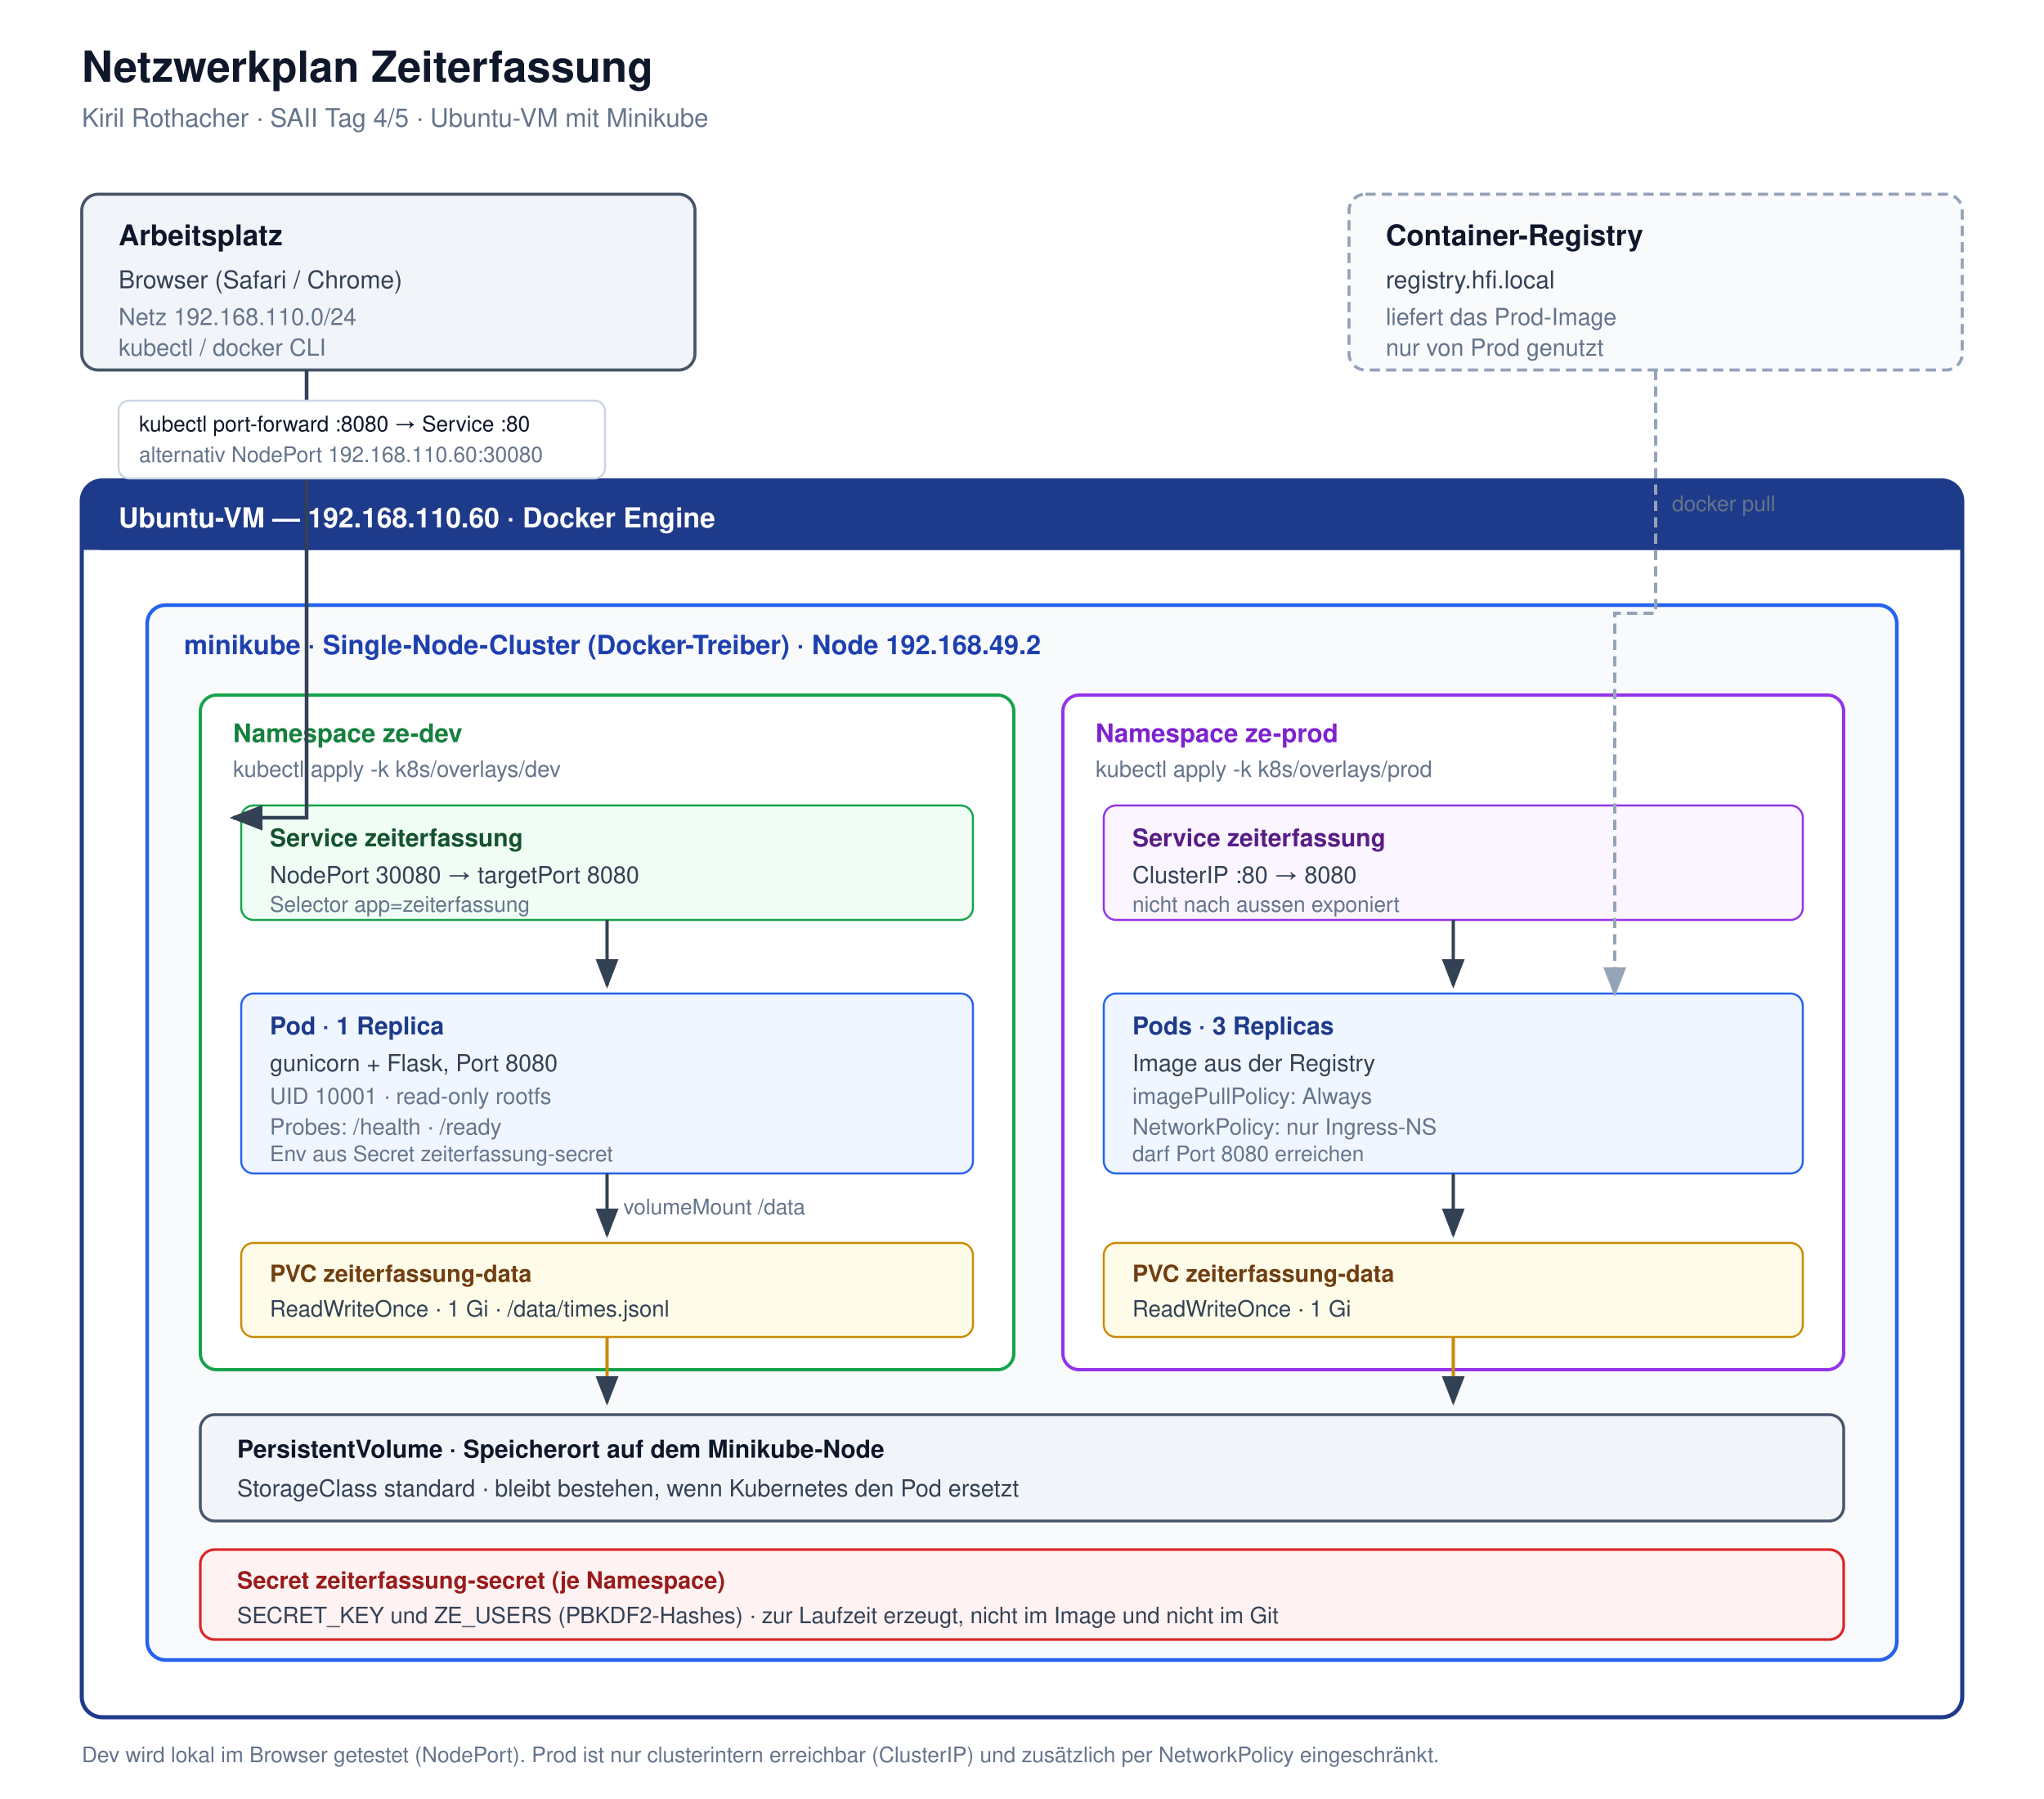
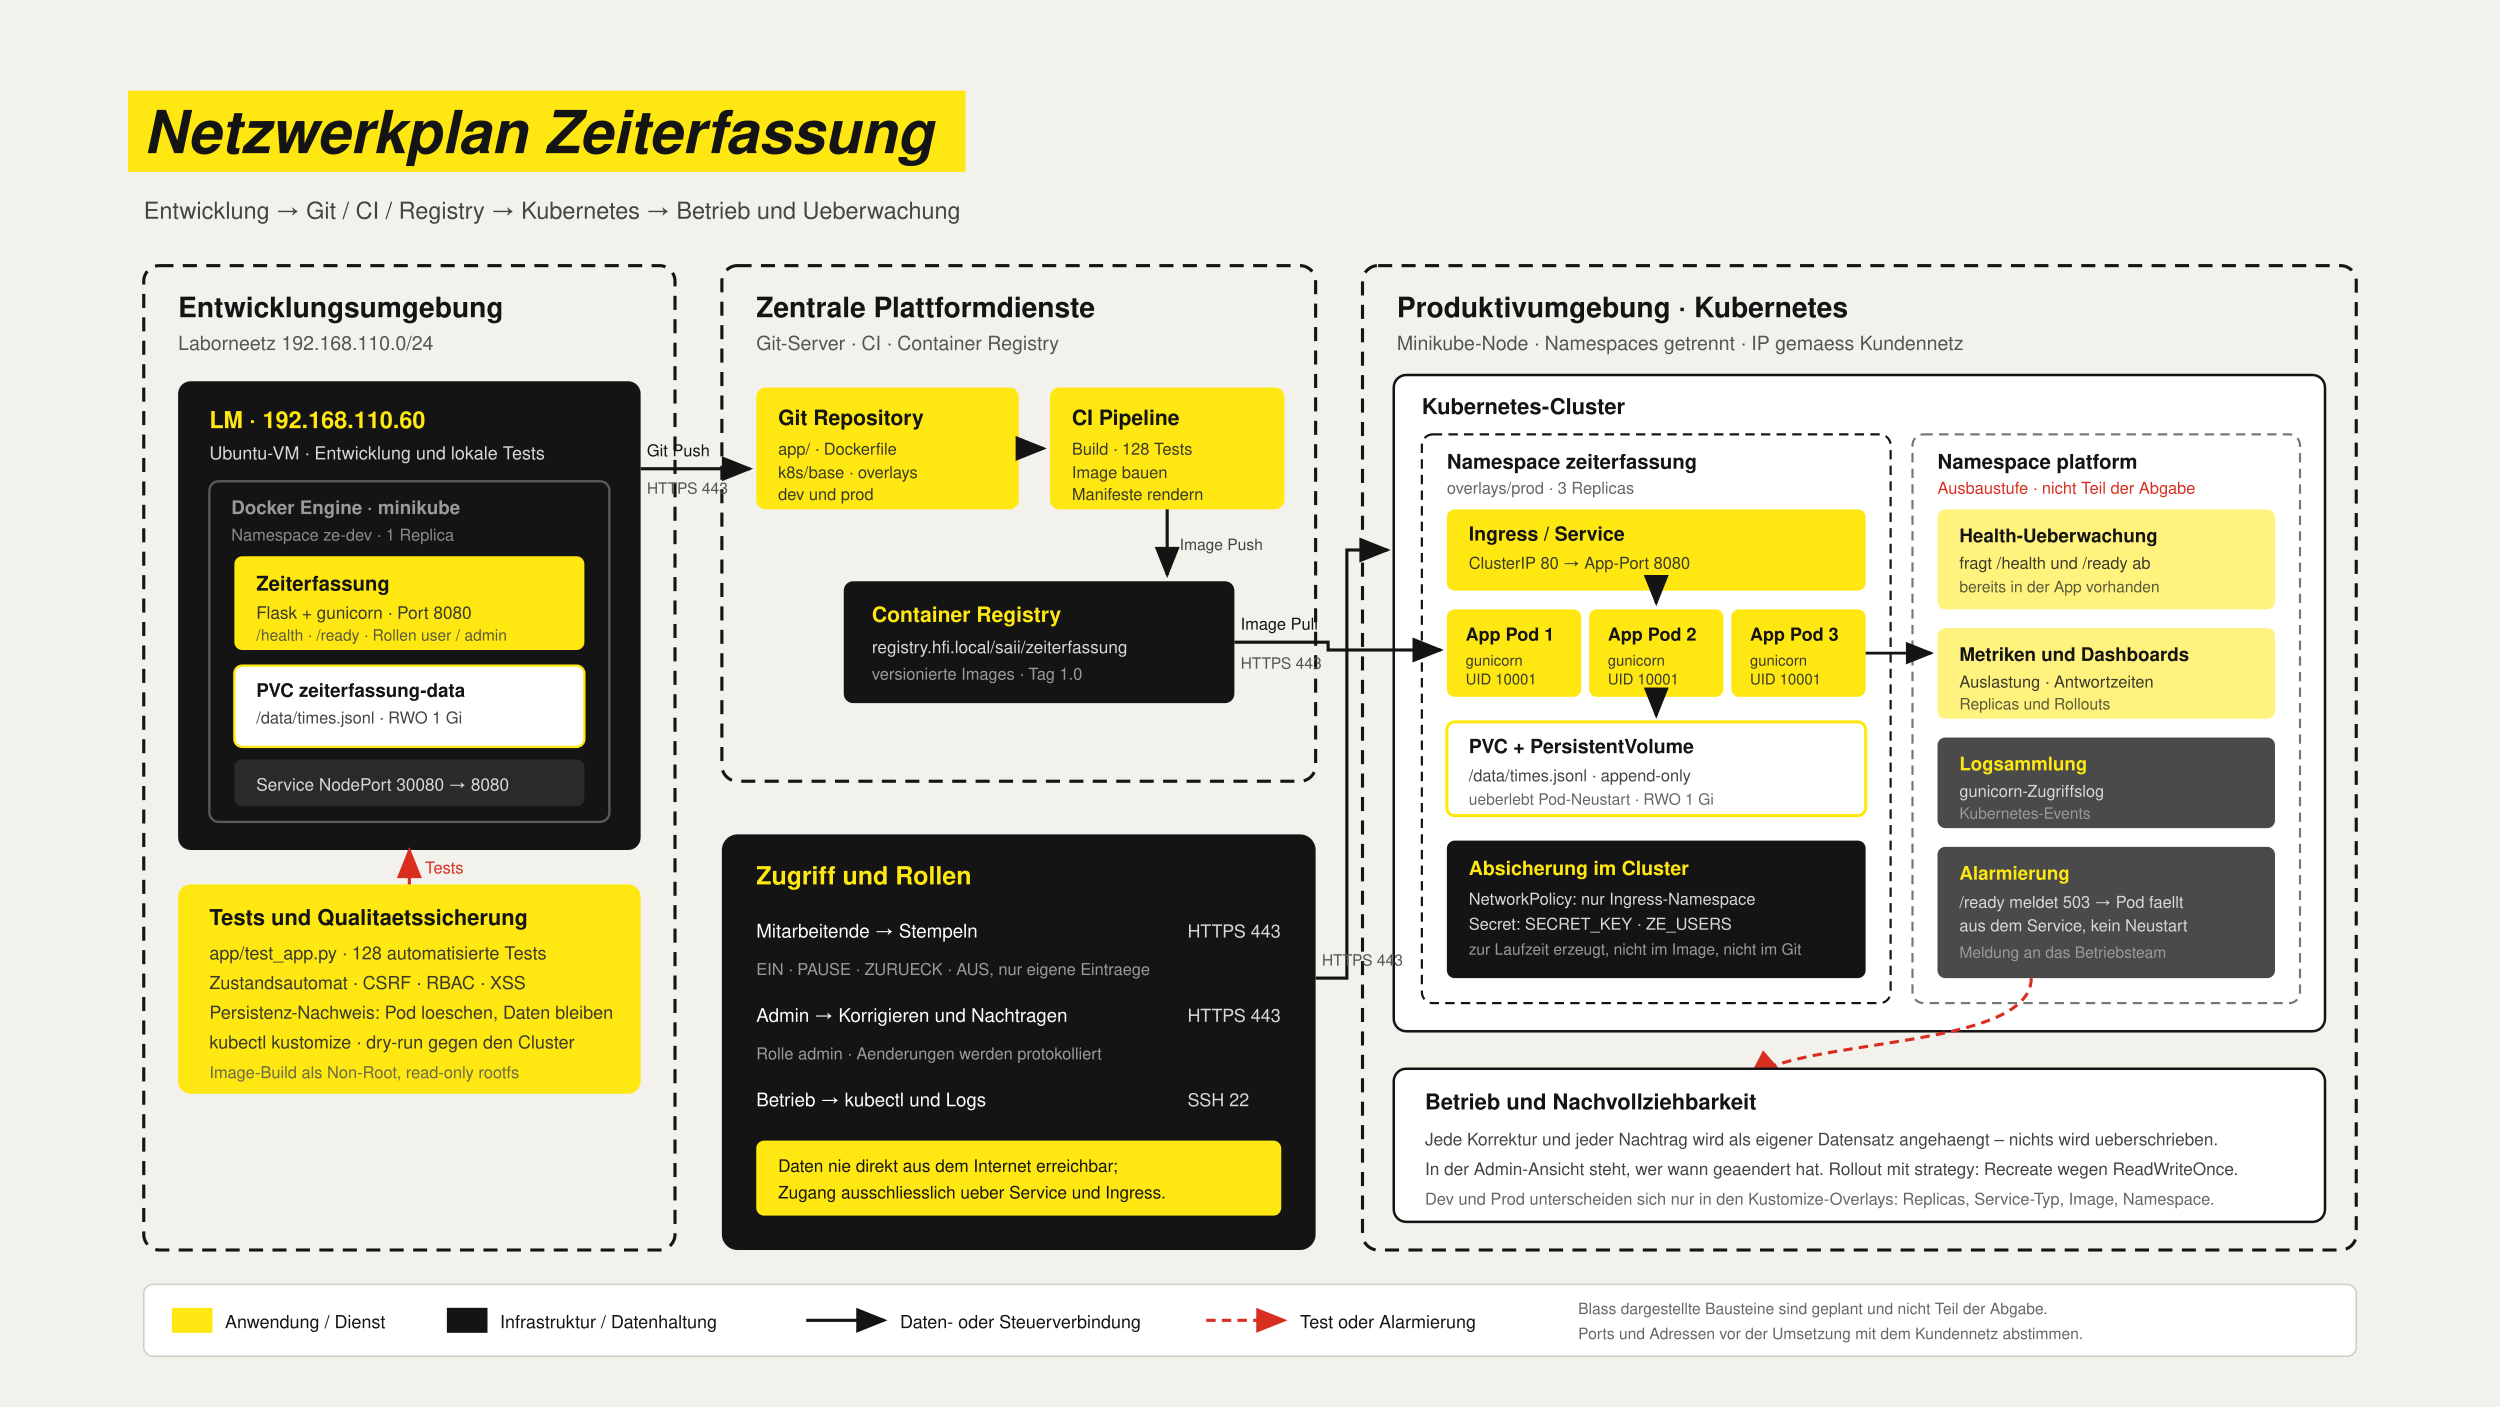
- <svg xmlns="http://www.w3.org/2000/svg" viewBox="0 0 1000 880" width="1000" height="880" font-family="Helvetica, Arial, sans-serif">
+ <svg xmlns="http://www.w3.org/2000/svg" viewBox="0 0 1600 900" width="1600" height="900" font-family="Helvetica, Arial, sans-serif">
  <defs>
-     <marker id="pfeil" markerWidth="9" markerHeight="7" refX="8" refY="3.5" orient="auto">
-       <polygon points="0 0, 9 3.5, 0 7" fill="#334155" />
+     <marker id="ar" markerWidth="10" markerHeight="8" refX="9" refY="4" orient="auto">
+       <polygon points="0 0, 10 4, 0 8" fill="#141414" />
    </marker>
-     <marker id="pfeilGrau" markerWidth="9" markerHeight="7" refX="8" refY="3.5" orient="auto">
-       <polygon points="0 0, 9 3.5, 0 7" fill="#94a3b8" />
+     <marker id="arR" markerWidth="10" markerHeight="8" refX="9" refY="4" orient="auto">
+       <polygon points="0 0, 10 4, 0 8" fill="#D92D20" />
    </marker>
  </defs>
-   <rect width="1000" height="880" fill="#ffffff" />
-   <text x="40" y="40" font-size="21" font-weight="bold" fill="#0f172a">Netzwerkplan Zeiterfassung</text>
-   <text x="40" y="62" font-size="12.5" fill="#64748b">Kiril Rothacher · SAII Tag 4/5 · Ubuntu-VM mit Minikube</text>
-   <rect x="40" y="95" width="300" height="86" rx="8" fill="#f1f5f9" stroke="#475569" stroke-width="1.5" />
-   <text x="58" y="120" font-size="14" font-weight="bold" fill="#0f172a">Arbeitsplatz</text>
-   <text x="58" y="141" font-size="12" fill="#334155">Browser (Safari / Chrome)</text>
-   <text x="58" y="159" font-size="11.5" fill="#64748b">Netz 192.168.110.0/24</text>
-   <text x="58" y="174" font-size="11.5" fill="#64748b">kubectl / docker CLI</text>
-   <rect x="660" y="95" width="300" height="86" rx="8" fill="#f8fafc" stroke="#94a3b8" stroke-width="1.5" stroke-dasharray="5 3" />
-   <text x="678" y="120" font-size="14" font-weight="bold" fill="#0f172a">Container-Registry</text>
-   <text x="678" y="141" font-size="12" fill="#334155">registry.hfi.local</text>
-   <text x="678" y="159" font-size="11.5" fill="#64748b">liefert das Prod-Image</text>
-   <text x="678" y="174" font-size="11.5" fill="#64748b">nur von Prod genutzt</text>
-   <rect x="40" y="235" width="920" height="605" rx="10" fill="#ffffff" stroke="#1e3a8a" stroke-width="2" />
-   <rect x="40" y="235" width="920" height="34" rx="10" fill="#1e3a8a" />
-   <rect x="40" y="258" width="920" height="11" fill="#1e3a8a" />
-   <text x="58" y="258" font-size="13.5" font-weight="bold" fill="#ffffff">Ubuntu-VM — 192.168.110.60 · Docker Engine</text>
-   <rect x="72" y="296" width="856" height="516" rx="9" fill="#f8fafc" stroke="#2563eb" stroke-width="1.8" />
-   <text x="90" y="320" font-size="13" font-weight="bold" fill="#1e40af">minikube · Single-Node-Cluster (Docker-Treiber) · Node 192.168.49.2</text>
-   <rect x="98" y="340" width="398" height="330" rx="8" fill="#ffffff" stroke="#16a34a" stroke-width="1.6" />
-   <text x="114" y="363" font-size="12.5" font-weight="bold" fill="#15803d">Namespace ze-dev</text>
-   <text x="114" y="380" font-size="11" fill="#64748b">kubectl apply -k k8s/overlays/dev</text>
-   <rect x="118" y="394" width="358" height="56" rx="6" fill="#f0fdf4" stroke="#16a34a" />
-   <text x="132" y="414" font-size="12" font-weight="bold" fill="#14532d">Service zeiterfassung</text>
-   <text x="132" y="432" font-size="11.5" fill="#334155">NodePort 30080 → targetPort 8080</text>
-   <text x="132" y="446" font-size="10.5" fill="#64748b">Selector app=zeiterfassung</text>
-   <line x1="297" y1="450" x2="297" y2="482" stroke="#334155" stroke-width="1.6" marker-end="url(#pfeil)" />
-   <rect x="118" y="486" width="358" height="88" rx="6" fill="#eff6ff" stroke="#2563eb" />
-   <text x="132" y="506" font-size="12" font-weight="bold" fill="#1e3a8a">Pod · 1 Replica</text>
-   <text x="132" y="524" font-size="11.5" fill="#334155">gunicorn + Flask, Port 8080</text>
-   <text x="132" y="540" font-size="11" fill="#64748b">UID 10001 · read-only rootfs</text>
-   <text x="132" y="555" font-size="11" fill="#64748b">Probes: /health · /ready</text>
-   <text x="132" y="568" font-size="10.5" fill="#64748b">Env aus Secret zeiterfassung-secret</text>
-   <line x1="297" y1="574" x2="297" y2="604" stroke="#334155" stroke-width="1.6" marker-end="url(#pfeil)" />
-   <text x="305" y="594" font-size="10.5" fill="#64748b">volumeMount /data</text>
-   <rect x="118" y="608" width="358" height="46" rx="6" fill="#fefce8" stroke="#ca8a04" />
-   <text x="132" y="627" font-size="11.5" font-weight="bold" fill="#713f12">PVC zeiterfassung-data</text>
-   <text x="132" y="644" font-size="11" fill="#334155">ReadWriteOnce · 1 Gi · /data/times.jsonl</text>
-   <rect x="520" y="340" width="382" height="330" rx="8" fill="#ffffff" stroke="#9333ea" stroke-width="1.6" />
-   <text x="536" y="363" font-size="12.5" font-weight="bold" fill="#7e22ce">Namespace ze-prod</text>
-   <text x="536" y="380" font-size="11" fill="#64748b">kubectl apply -k k8s/overlays/prod</text>
-   <rect x="540" y="394" width="342" height="56" rx="6" fill="#faf5ff" stroke="#9333ea" />
-   <text x="554" y="414" font-size="12" font-weight="bold" fill="#581c87">Service zeiterfassung</text>
-   <text x="554" y="432" font-size="11.5" fill="#334155">ClusterIP :80 → 8080</text>
-   <text x="554" y="446" font-size="10.5" fill="#64748b">nicht nach aussen exponiert</text>
-   <line x1="711" y1="450" x2="711" y2="482" stroke="#334155" stroke-width="1.6" marker-end="url(#pfeil)" />
-   <rect x="540" y="486" width="342" height="88" rx="6" fill="#eff6ff" stroke="#2563eb" />
-   <text x="554" y="506" font-size="12" font-weight="bold" fill="#1e3a8a">Pods · 3 Replicas</text>
-   <text x="554" y="524" font-size="11.5" fill="#334155">Image aus der Registry</text>
-   <text x="554" y="540" font-size="11" fill="#64748b">imagePullPolicy: Always</text>
-   <text x="554" y="555" font-size="11" fill="#64748b">NetworkPolicy: nur Ingress-NS</text>
-   <text x="554" y="568" font-size="10.5" fill="#64748b">darf Port 8080 erreichen</text>
-   <line x1="711" y1="574" x2="711" y2="604" stroke="#334155" stroke-width="1.6" marker-end="url(#pfeil)" />
-   <rect x="540" y="608" width="342" height="46" rx="6" fill="#fefce8" stroke="#ca8a04" />
-   <text x="554" y="627" font-size="11.5" font-weight="bold" fill="#713f12">PVC zeiterfassung-data</text>
-   <text x="554" y="644" font-size="11" fill="#334155">ReadWriteOnce · 1 Gi</text>
-   <rect x="98" y="692" width="804" height="52" rx="7" fill="#f1f5f9" stroke="#475569" stroke-width="1.4" />
-   <text x="116" y="713" font-size="12" font-weight="bold" fill="#0f172a">PersistentVolume · Speicherort auf dem Minikube-Node</text>
-   <text x="116" y="732" font-size="11.5" fill="#334155">StorageClass standard · bleibt bestehen, wenn Kubernetes den Pod ersetzt</text>
-   <line x1="297" y1="654" x2="297" y2="686" stroke="#ca8a04" stroke-width="1.6" marker-end="url(#pfeil)" />
-   <line x1="711" y1="654" x2="711" y2="686" stroke="#ca8a04" stroke-width="1.6" marker-end="url(#pfeil)" />
-   <rect x="98" y="758" width="804" height="44" rx="7" fill="#fef2f2" stroke="#dc2626" stroke-width="1.3" />
-   <text x="116" y="777" font-size="11.5" font-weight="bold" fill="#991b1b">Secret zeiterfassung-secret (je Namespace)</text>
-   <text x="116" y="794" font-size="11" fill="#334155">SECRET_KEY und ZE_USERS (PBKDF2-Hashes) · zur Laufzeit erzeugt, nicht im Image und nicht im Git</text>
-   <path d="M 150 181 L 150 400 L 114 400" fill="none" stroke="#334155" stroke-width="1.8" marker-end="url(#pfeil)" />
-   <rect x="58" y="196" width="238" height="38" rx="5" fill="#ffffff" stroke="#cbd5e1" />
-   <text x="68" y="211" font-size="10.5" fill="#0f172a">kubectl port-forward :8080 → Service :80</text>
-   <text x="68" y="226" font-size="10.5" fill="#64748b">alternativ NodePort 192.168.110.60:30080</text>
-   <path d="M 810 181 L 810 300 L 790 300 L 790 486" fill="none" stroke="#94a3b8" stroke-width="1.6" stroke-dasharray="5 3" marker-end="url(#pfeilGrau)" />
-   <text x="818" y="250" font-size="10.5" fill="#64748b">docker pull</text>
-   <text x="40" y="862" font-size="10.5" fill="#64748b">Dev wird lokal im Browser getestet (NodePort). Prod ist nur clusterintern erreichbar (ClusterIP) und zusätzlich per NetworkPolicy eingeschränkt.</text>
+   <rect width="1600" height="900" fill="#F2F1EC" />
+   <rect x="82" y="58" width="536" height="52" fill="#FFE812" />
+   <text x="92" y="98" font-size="38" font-weight="bold" font-style="italic" fill="#141414">Netzwerkplan Zeiterfassung</text>
+   <text x="92" y="140" font-size="15" fill="#444">Entwicklung → Git / CI / Registry → Kubernetes → Betrieb und Ueberwachung</text>
+   <rect x="92" y="170" width="340" height="630" rx="10" fill="none" stroke="#141414" stroke-width="2" stroke-dasharray="9 6" />
+   <text x="114" y="203" font-size="18" font-weight="bold" fill="#141414">Entwicklungsumgebung</text>
+   <text x="114" y="224" font-size="12.5" fill="#555">Laborneetz 192.168.110.0/24</text>
+   <rect x="114" y="244" width="296" height="300" rx="8" fill="#141414" />
+   <text x="134" y="274" font-size="15" font-weight="bold" fill="#FFE812">LM · 192.168.110.60</text>
+   <text x="134" y="294" font-size="11.5" fill="#D8D8D8">Ubuntu-VM · Entwicklung und lokale Tests</text>
+   <rect x="134" y="308" width="256" height="218" rx="6" fill="none" stroke="#5A5A5A" stroke-width="1.5" />
+   <text x="148" y="329" font-size="12" font-weight="bold" fill="#9A9A9A">Docker Engine · minikube</text>
+   <text x="148" y="346" font-size="10.5" fill="#8A8A8A">Namespace ze-dev · 1 Replica</text>
+   <rect x="150" y="356" width="224" height="60" rx="5" fill="#FFE812" />
+   <text x="164" y="378" font-size="13" font-weight="bold" fill="#141414">Zeiterfassung</text>
+   <text x="164" y="396" font-size="11" fill="#3A3A2A">Flask + gunicorn · Port 8080</text>
+   <text x="164" y="410" font-size="10" fill="#5A5A3A">/health · /ready · Rollen user / admin</text>
+   <rect x="150" y="426" width="224" height="52" rx="5" fill="#FFFFFF" stroke="#FFE812" stroke-width="1.5" />
+   <text x="164" y="446" font-size="12" font-weight="bold" fill="#141414">PVC zeiterfassung-data</text>
+   <text x="164" y="463" font-size="10.5" fill="#444">/data/times.jsonl · RWO 1 Gi</text>
+   <rect x="150" y="486" width="224" height="30" rx="5" fill="#2A2A2A" />
+   <text x="164" y="506" font-size="11" fill="#D8D8D8">Service NodePort 30080 → 8080</text>
+   <rect x="114" y="566" width="296" height="134" rx="8" fill="#FFE812" />
+   <text x="134" y="592" font-size="14" font-weight="bold" fill="#141414">Tests und Qualitaetssicherung</text>
+   <text x="134" y="614" font-size="11.5" fill="#3A3A2A">app/test_app.py · 128 automatisierte Tests</text>
+   <text x="134" y="633" font-size="11.5" fill="#3A3A2A">Zustandsautomat · CSRF · RBAC · XSS</text>
+   <text x="134" y="652" font-size="11.5" fill="#3A3A2A">Persistenz-Nachweis: Pod loeschen, Daten bleiben</text>
+   <text x="134" y="671" font-size="11.5" fill="#3A3A2A">kubectl kustomize · dry-run gegen den Cluster</text>
+   <text x="134" y="690" font-size="10.5" fill="#6A6A4A">Image-Build als Non-Root, read-only rootfs</text>
+   <path d="M 262 566 L 262 544" fill="none" stroke="#D92D20" stroke-width="2" stroke-dasharray="6 4" marker-end="url(#arR)" />
+   <text x="272" y="559" font-size="10.5" fill="#D92D20">Tests</text>
+   <rect x="462" y="170" width="380" height="330" rx="10" fill="none" stroke="#141414" stroke-width="2" stroke-dasharray="9 6" />
+   <text x="484" y="203" font-size="18" font-weight="bold" fill="#141414">Zentrale Plattformdienste</text>
+   <text x="484" y="224" font-size="12.5" fill="#555">Git-Server · CI · Container Registry</text>
+   <rect x="484" y="248" width="168" height="78" rx="6" fill="#FFE812" />
+   <text x="498" y="272" font-size="13.5" font-weight="bold" fill="#141414">Git Repository</text>
+   <text x="498" y="291" font-size="10.5" fill="#3A3A2A">app/ · Dockerfile</text>
+   <text x="498" y="306" font-size="10.5" fill="#3A3A2A">k8s/base · overlays</text>
+   <text x="498" y="320" font-size="10.5" fill="#3A3A2A">dev und prod</text>
+   <rect x="672" y="248" width="150" height="78" rx="6" fill="#FFE812" />
+   <text x="686" y="272" font-size="13.5" font-weight="bold" fill="#141414">CI Pipeline</text>
+   <text x="686" y="291" font-size="10.5" fill="#3A3A2A">Build · 128 Tests</text>
+   <text x="686" y="306" font-size="10.5" fill="#3A3A2A">Image bauen</text>
+   <text x="686" y="320" font-size="10.5" fill="#3A3A2A">Manifeste rendern</text>
+   <path d="M 652 287 L 668 287" fill="none" stroke="#141414" stroke-width="2" marker-end="url(#ar)" />
+   <rect x="540" y="372" width="250" height="78" rx="6" fill="#141414" />
+   <text x="558" y="398" font-size="13.5" font-weight="bold" fill="#FFE812">Container Registry</text>
+   <text x="558" y="418" font-size="11" fill="#D8D8D8">registry.hfi.local/saii/zeiterfassung</text>
+   <text x="558" y="435" font-size="10.5" fill="#9A9A9A">versionierte Images · Tag 1.0</text>
+   <path d="M 747 326 L 747 368" fill="none" stroke="#141414" stroke-width="2" marker-end="url(#ar)" />
+   <text x="755" y="352" font-size="10" fill="#444">Image Push</text>
+   <rect x="462" y="534" width="380" height="266" rx="10" fill="#141414" />
+   <text x="484" y="566" font-size="16" font-weight="bold" fill="#FFE812">Zugriff und Rollen</text>
+   <text x="484" y="600" font-size="12" fill="#FFFFFF">Mitarbeitende → Stempeln</text>
+   <text x="760" y="600" font-size="11.5" fill="#D8D8D8">HTTPS 443</text>
+   <text x="484" y="624" font-size="10.5" fill="#9A9A9A">EIN · PAUSE · ZURUECK · AUS, nur eigene Eintraege</text>
+   <text x="484" y="654" font-size="12" fill="#FFFFFF">Admin → Korrigieren und Nachtragen</text>
+   <text x="760" y="654" font-size="11.5" fill="#D8D8D8">HTTPS 443</text>
+   <text x="484" y="678" font-size="10.5" fill="#9A9A9A">Rolle admin · Aenderungen werden protokolliert</text>
+   <text x="484" y="708" font-size="12" fill="#FFFFFF">Betrieb → kubectl und Logs</text>
+   <text x="760" y="708" font-size="11.5" fill="#D8D8D8">SSH 22</text>
+   <rect x="484" y="730" width="336" height="48" rx="5" fill="#FFE812" />
+   <text x="498" y="750" font-size="11" fill="#141414">Daten nie direkt aus dem Internet erreichbar;</text>
+   <text x="498" y="767" font-size="11" fill="#141414">Zugang ausschliesslich ueber Service und Ingress.</text>
+   <rect x="872" y="170" width="636" height="630" rx="10" fill="none" stroke="#141414" stroke-width="2" stroke-dasharray="9 6" />
+   <text x="894" y="203" font-size="18" font-weight="bold" fill="#141414">Produktivumgebung · Kubernetes</text>
+   <text x="894" y="224" font-size="12.5" fill="#555">Minikube-Node · Namespaces getrennt · IP gemaess Kundennetz</text>
+   <rect x="892" y="240" width="596" height="420" rx="8" fill="#FFFFFF" stroke="#141414" stroke-width="1.6" />
+   <text x="910" y="265" font-size="14" font-weight="bold" fill="#141414">Kubernetes-Cluster</text>
+   <rect x="910" y="278" width="300" height="364" rx="7" fill="none" stroke="#141414" stroke-width="1.4" stroke-dasharray="6 4" />
+   <text x="926" y="300" font-size="13" font-weight="bold" fill="#141414">Namespace zeiterfassung</text>
+   <text x="926" y="316" font-size="10.5" fill="#666">overlays/prod · 3 Replicas</text>
+   <rect x="926" y="326" width="268" height="52" rx="5" fill="#FFE812" />
+   <text x="940" y="346" font-size="12.5" font-weight="bold" fill="#141414">Ingress / Service</text>
+   <text x="940" y="364" font-size="10.5" fill="#3A3A2A">ClusterIP 80 → App-Port 8080</text>
+   <rect x="926" y="390" width="86" height="56" rx="5" fill="#FFE812" />
+   <text x="938" y="410" font-size="11.5" font-weight="bold" fill="#141414">App Pod 1</text>
+   <text x="938" y="426" font-size="9.5" fill="#3A3A2A">gunicorn</text>
+   <text x="938" y="438" font-size="9.5" fill="#3A3A2A">UID 10001</text>
+   <rect x="1017" y="390" width="86" height="56" rx="5" fill="#FFE812" />
+   <text x="1029" y="410" font-size="11.5" font-weight="bold" fill="#141414">App Pod 2</text>
+   <text x="1029" y="426" font-size="9.5" fill="#3A3A2A">gunicorn</text>
+   <text x="1029" y="438" font-size="9.5" fill="#3A3A2A">UID 10001</text>
+   <rect x="1108" y="390" width="86" height="56" rx="5" fill="#FFE812" />
+   <text x="1120" y="410" font-size="11.5" font-weight="bold" fill="#141414">App Pod 3</text>
+   <text x="1120" y="426" font-size="9.5" fill="#3A3A2A">gunicorn</text>
+   <text x="1120" y="438" font-size="9.5" fill="#3A3A2A">UID 10001</text>
+   <path d="M 1060 378 L 1060 386" fill="none" stroke="#141414" stroke-width="2" marker-end="url(#ar)" />
+   <rect x="926" y="462" width="268" height="60" rx="5" fill="#FFFFFF" stroke="#FFE812" stroke-width="2" />
+   <text x="940" y="482" font-size="12.5" font-weight="bold" fill="#141414">PVC + PersistentVolume</text>
+   <text x="940" y="500" font-size="10.5" fill="#444">/data/times.jsonl · append-only</text>
+   <text x="940" y="515" font-size="10" fill="#666">ueberlebt Pod-Neustart · RWO 1 Gi</text>
+   <path d="M 1060 446 L 1060 458" fill="none" stroke="#141414" stroke-width="2" marker-end="url(#ar)" />
+   <rect x="926" y="538" width="268" height="88" rx="5" fill="#141414" />
+   <text x="940" y="560" font-size="12.5" font-weight="bold" fill="#FFE812">Absicherung im Cluster</text>
+   <text x="940" y="579" font-size="10.5" fill="#D8D8D8">NetworkPolicy: nur Ingress-Namespace</text>
+   <text x="940" y="595" font-size="10.5" fill="#D8D8D8">Secret: SECRET_KEY · ZE_USERS</text>
+   <text x="940" y="611" font-size="10" fill="#9A9A9A">zur Laufzeit erzeugt, nicht im Image, nicht im Git</text>
+   <rect x="1224" y="278" width="248" height="364" rx="7" fill="none" stroke="#777" stroke-width="1.4" stroke-dasharray="6 4" />
+   <text x="1240" y="300" font-size="13" font-weight="bold" fill="#141414">Namespace platform</text>
+   <text x="1240" y="316" font-size="10.5" fill="#D92D20">Ausbaustufe · nicht Teil der Abgabe</text>
+   <rect x="1240" y="326" width="216" height="64" rx="5" fill="#FFE812" opacity="0.55" />
+   <text x="1254" y="347" font-size="12" font-weight="bold" fill="#141414">Health-Ueberwachung</text>
+   <text x="1254" y="364" font-size="10.5" fill="#3A3A2A">fragt /health und /ready ab</text>
+   <text x="1254" y="379" font-size="10" fill="#5A5A3A">bereits in der App vorhanden</text>
+   <rect x="1240" y="402" width="216" height="58" rx="5" fill="#FFE812" opacity="0.55" />
+   <text x="1254" y="423" font-size="12" font-weight="bold" fill="#141414">Metriken und Dashboards</text>
+   <text x="1254" y="440" font-size="10.5" fill="#3A3A2A">Auslastung · Antwortzeiten</text>
+   <text x="1254" y="454" font-size="10" fill="#5A5A3A">Replicas und Rollouts</text>
+   <rect x="1240" y="472" width="216" height="58" rx="5" fill="#2A2A2A" opacity="0.85" />
+   <text x="1254" y="493" font-size="12" font-weight="bold" fill="#FFE812">Logsammlung</text>
+   <text x="1254" y="510" font-size="10.5" fill="#D8D8D8">gunicorn-Zugriffslog</text>
+   <text x="1254" y="524" font-size="10" fill="#9A9A9A">Kubernetes-Events</text>
+   <rect x="1240" y="542" width="216" height="84" rx="5" fill="#2A2A2A" opacity="0.85" />
+   <text x="1254" y="563" font-size="12" font-weight="bold" fill="#FFE812">Alarmierung</text>
+   <text x="1254" y="581" font-size="10.5" fill="#D8D8D8">/ready meldet 503 → Pod faellt</text>
+   <text x="1254" y="596" font-size="10.5" fill="#D8D8D8">aus dem Service, kein Neustart</text>
+   <text x="1254" y="613" font-size="10" fill="#9A9A9A">Meldung an das Betriebsteam</text>
+   <path d="M 1194 418 L 1236 418" fill="none" stroke="#141414" stroke-width="1.8" marker-end="url(#ar)" />
+   <path d="M 1300 626 C 1300 672, 1150 664, 1120 690" fill="none" stroke="#D92D20" stroke-width="2" stroke-dasharray="6 4" marker-end="url(#arR)" />
+   <rect x="892" y="684" width="596" height="98" rx="8" fill="#FFFFFF" stroke="#141414" stroke-width="1.6" />
+   <text x="912" y="710" font-size="14" font-weight="bold" fill="#141414">Betrieb und Nachvollziehbarkeit</text>
+   <text x="912" y="733" font-size="11" fill="#444">Jede Korrektur und jeder Nachtrag wird als eigener Datensatz angehaengt – nichts wird ueberschrieben.</text>
+   <text x="912" y="752" font-size="11" fill="#444">In der Admin-Ansicht steht, wer wann geaendert hat. Rollout mit strategy: Recreate wegen ReadWriteOnce.</text>
+   <text x="912" y="771" font-size="10.5" fill="#666">Dev und Prod unterscheiden sich nur in den Kustomize-Overlays: Replicas, Service-Typ, Image, Namespace.</text>
+   <path d="M 410 300 L 480 300" fill="none" stroke="#141414" stroke-width="2" marker-end="url(#ar)" />
+   <text x="414" y="292" font-size="10.5" fill="#141414">Git Push</text>
+   <text x="414" y="316" font-size="10" fill="#555">HTTPS 443</text>
+   <path d="M 790 411 L 850 411 L 850 416 L 922 416" fill="none" stroke="#141414" stroke-width="2" marker-end="url(#ar)" />
+   <text x="794" y="403" font-size="10.5" fill="#141414">Image Pull</text>
+   <text x="794" y="428" font-size="10" fill="#555">HTTPS 443</text>
+   <path d="M 842 626 L 862 626 L 862 352 L 888 352" fill="none" stroke="#141414" stroke-width="2" marker-end="url(#ar)" />
+   <text x="846" y="618" font-size="10" fill="#555">HTTPS 443</text>
+   <rect x="92" y="822" width="1416" height="46" rx="6" fill="#FFFFFF" stroke="#CFCFC8" />
+   <rect x="110" y="837" width="26" height="16" fill="#FFE812" />
+   <text x="144" y="850" font-size="11.5" fill="#141414">Anwendung / Dienst</text>
+   <rect x="286" y="837" width="26" height="16" fill="#141414" />
+   <text x="320" y="850" font-size="11.5" fill="#141414">Infrastruktur / Datenhaltung</text>
+   <line x1="516" y1="845" x2="566" y2="845" stroke="#141414" stroke-width="2" marker-end="url(#ar)" />
+   <text x="576" y="850" font-size="11.5" fill="#141414">Daten- oder Steuerverbindung</text>
+   <line x1="772" y1="845" x2="822" y2="845" stroke="#D92D20" stroke-width="2" stroke-dasharray="6 4" marker-end="url(#arR)" />
+   <text x="832" y="850" font-size="11.5" fill="#141414">Test oder Alarmierung</text>
+   <text x="1010" y="841" font-size="10" fill="#666">Blass dargestellte Bausteine sind geplant und nicht Teil der Abgabe.</text>
+   <text x="1010" y="857" font-size="10" fill="#666">Ports und Adressen vor der Umsetzung mit dem Kundennetz abstimmen.</text>
</svg>
